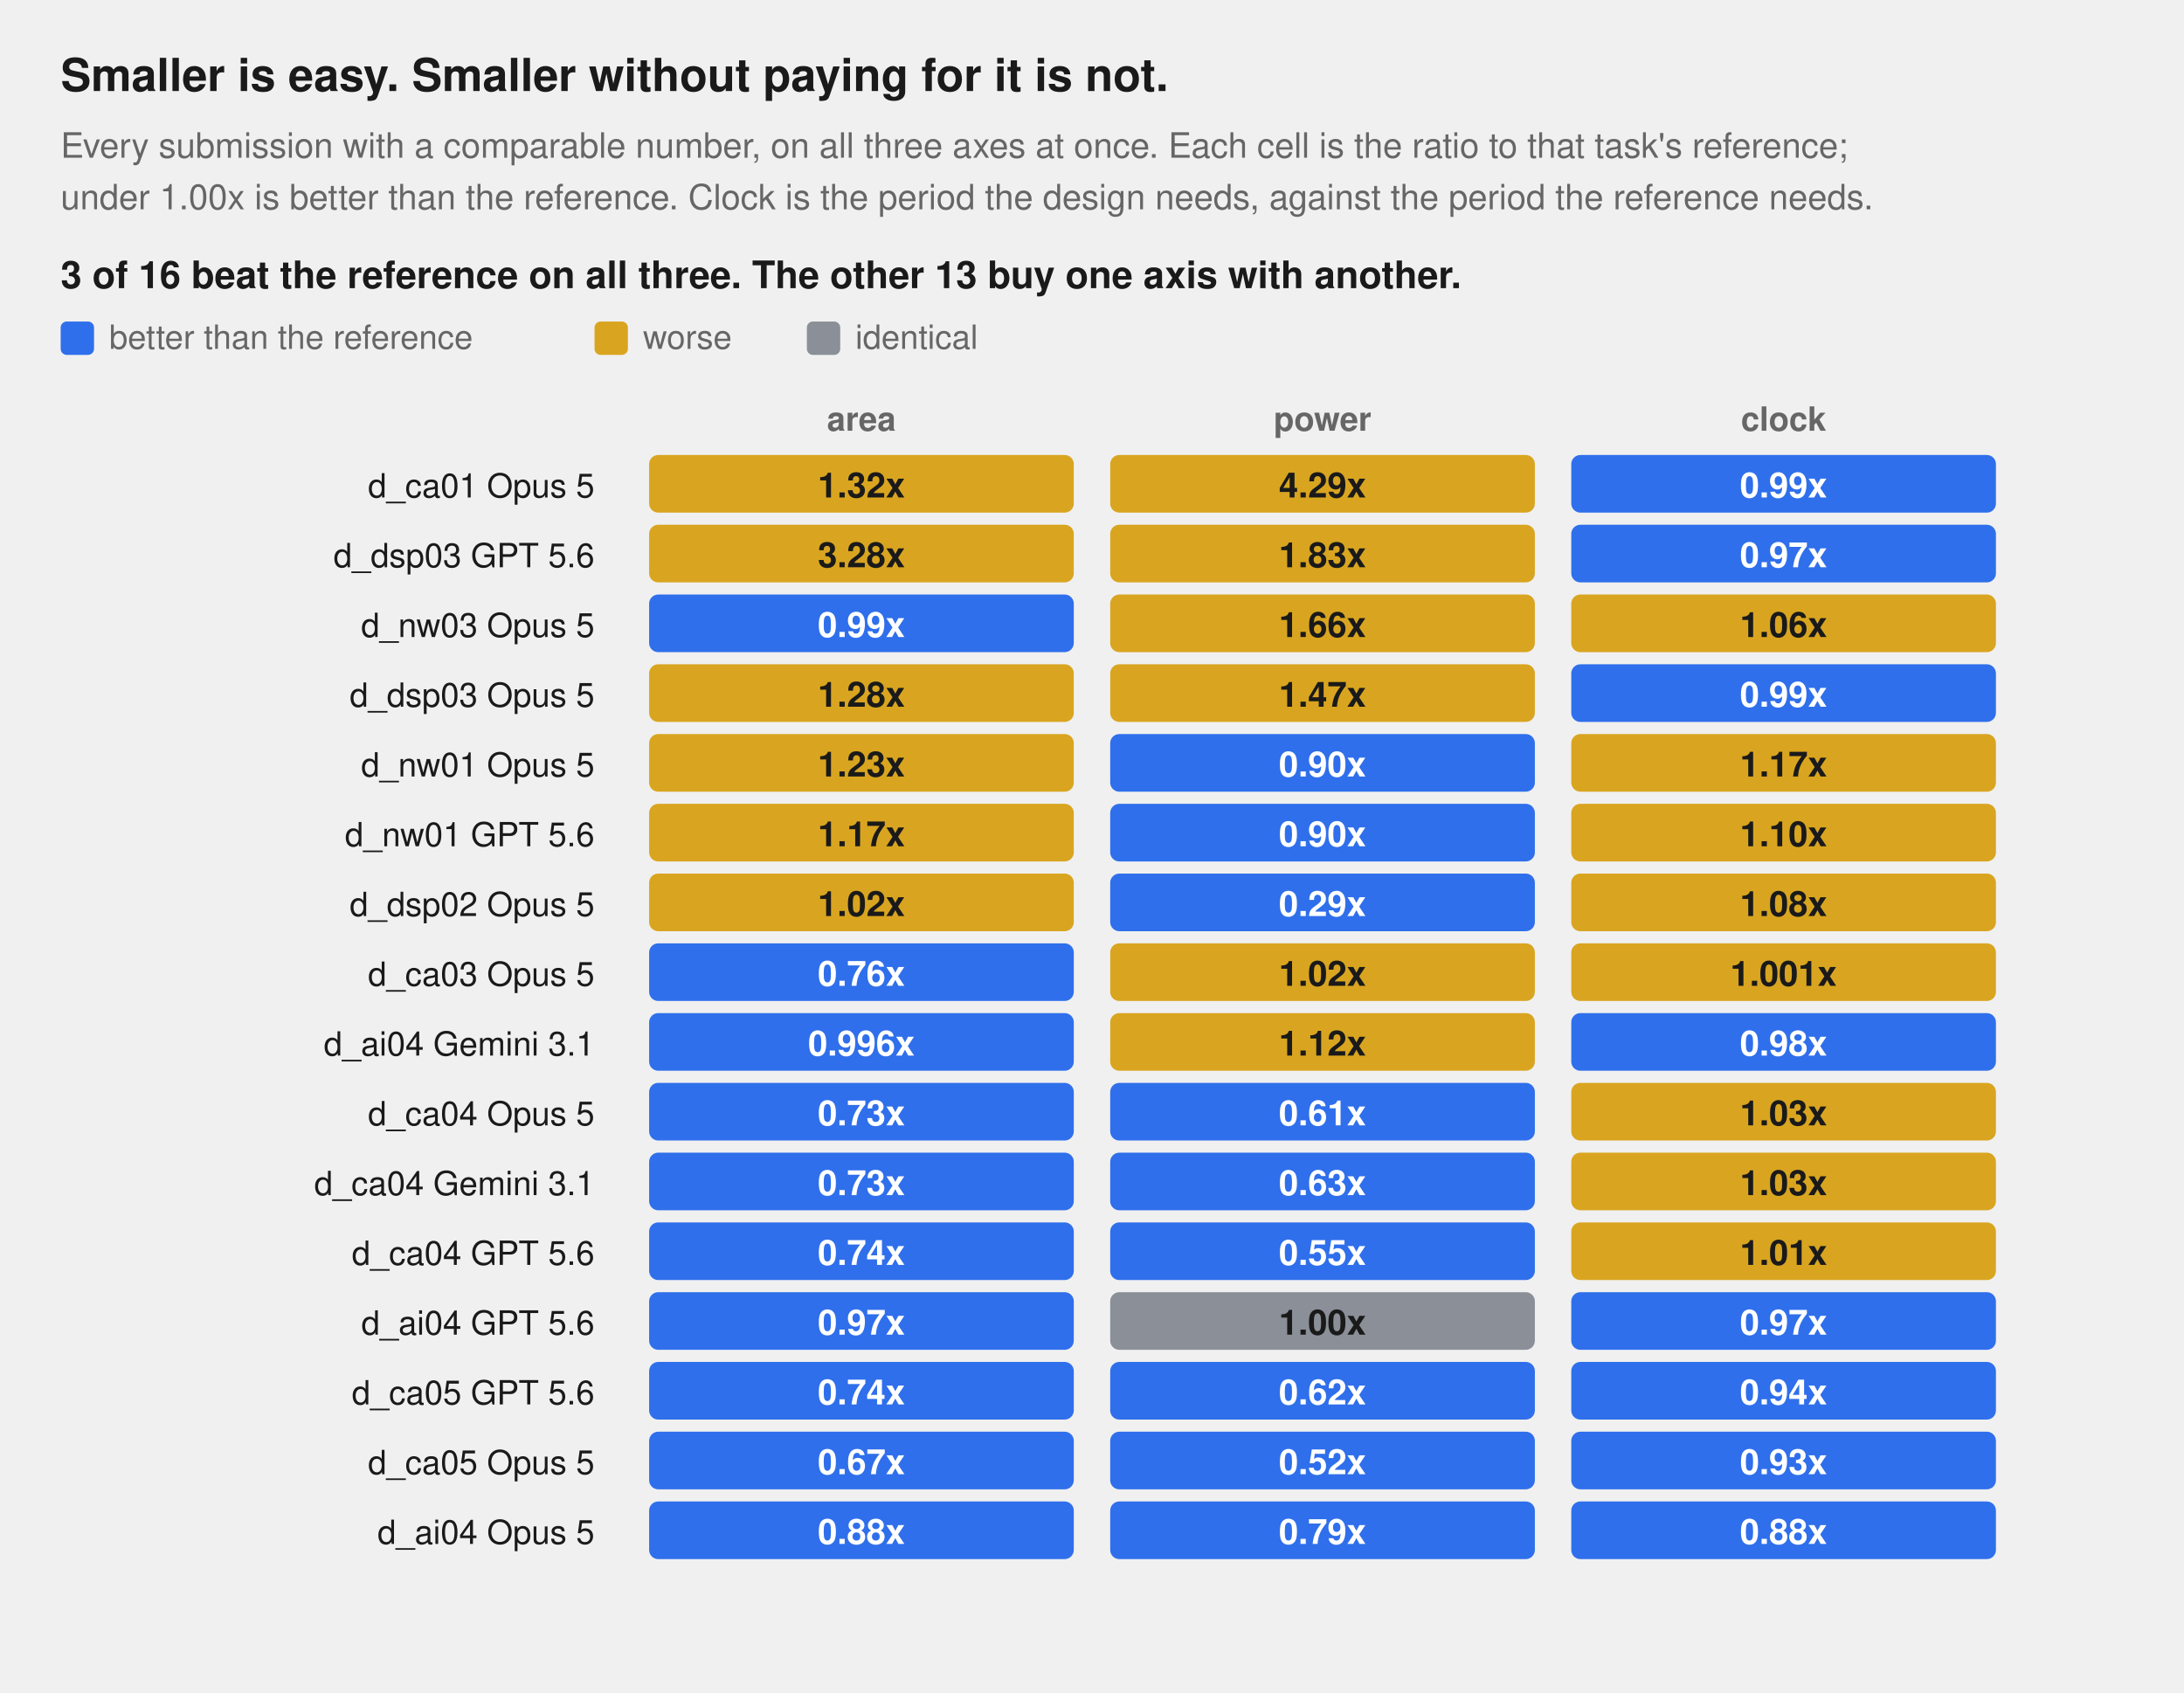
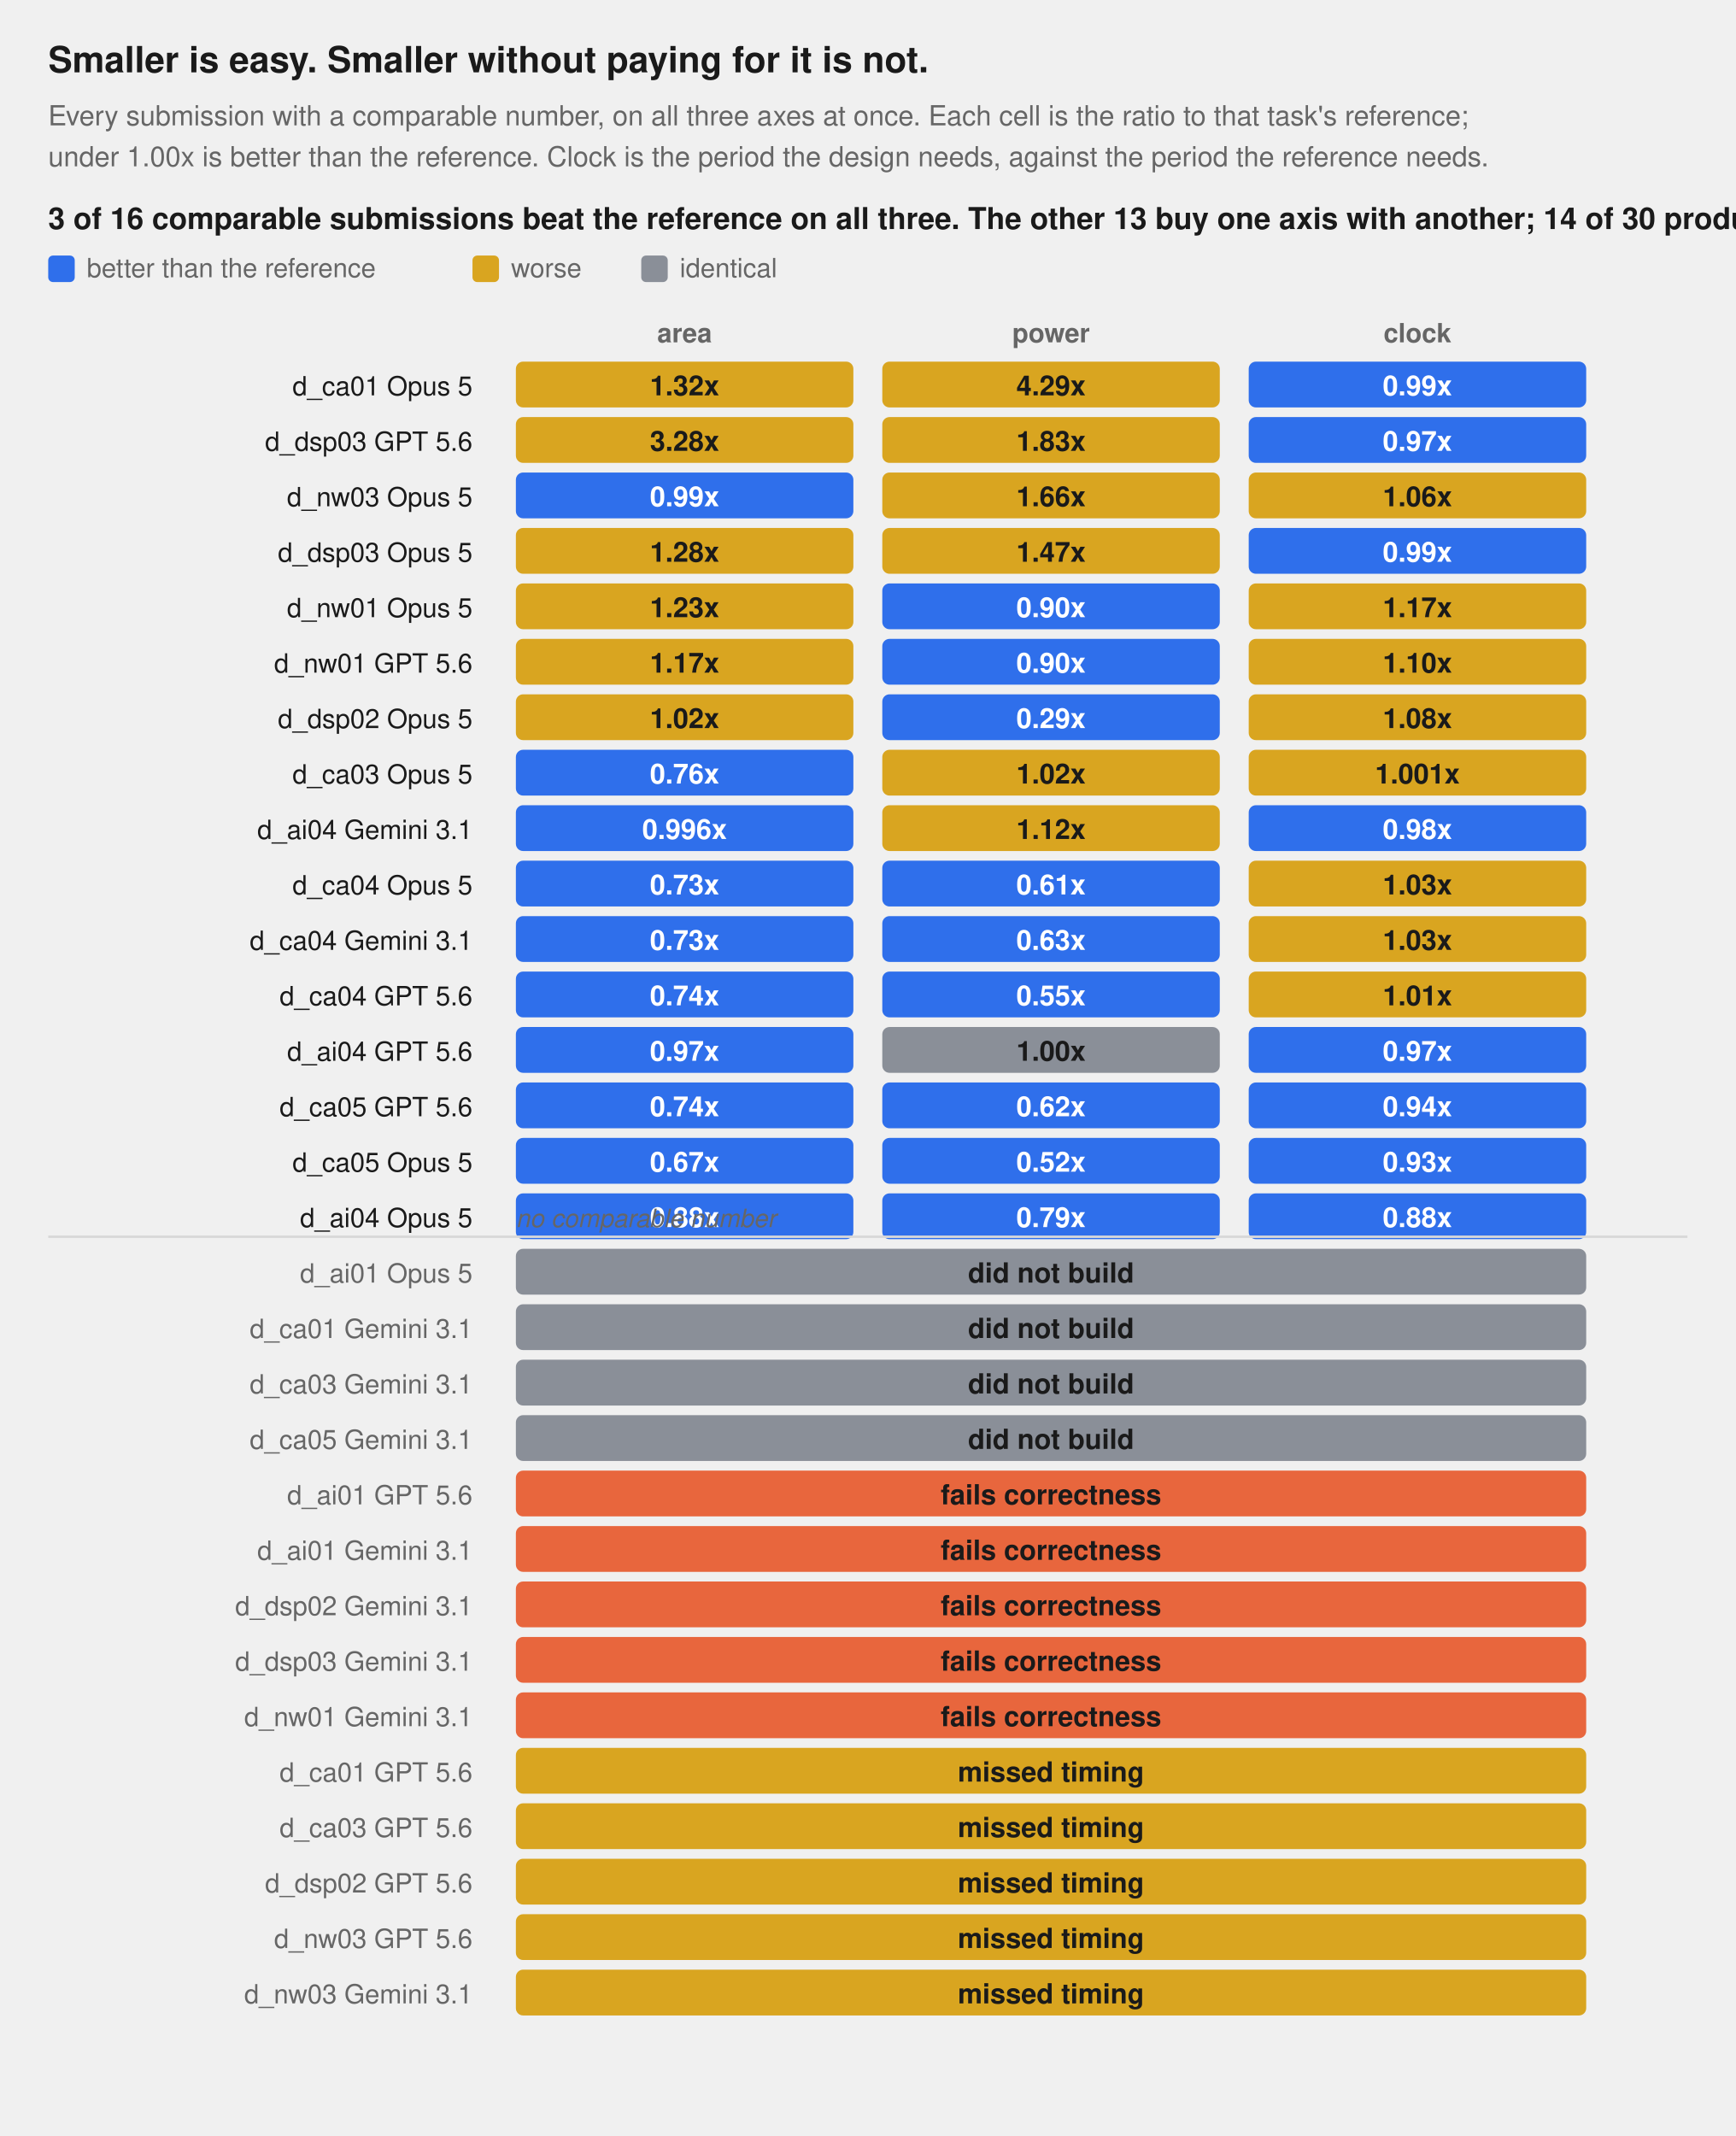
- <svg xmlns="http://www.w3.org/2000/svg" viewBox="0 0 720 558" font-family="-apple-system,BlinkMacSystemFont,Segoe UI,Helvetica,Arial,sans-serif">
-   <rect width="720" height="558" fill="none" />
+ <svg xmlns="http://www.w3.org/2000/svg" viewBox="0 0 720 886" font-family="-apple-system,BlinkMacSystemFont,Segoe UI,Helvetica,Arial,sans-serif">
+   <rect width="720" height="886" fill="none" />
  <text x="20" y="30" fill="#1a1a1a" font-size="15" font-weight="700">Smaller is easy. Smaller without paying for it is not.</text>
  <text x="20" y="52" fill="#666" font-size="11.5">Every submission with a comparable number, on all three axes at once. Each cell is the ratio to that task's reference;</text>
  <text x="20" y="69" fill="#666" font-size="11.5">under 1.00x is better than the reference. Clock is the period the design needs, against the period the reference needs.</text>
-   <text x="20" y="95" fill="#1a1a1a" font-size="12.5" font-weight="700">3 of 16 beat the reference on all three. The other 13 buy one axis with another.</text>
+   <text x="20" y="95" fill="#1a1a1a" font-size="12.5" font-weight="700">3 of 16 comparable submissions beat the reference on all three. The other 13 buy one axis with another; 14 of 30 produce no comparable number at all.</text>
  <rect x="20" y="106" width="11" height="11" rx="2" fill="#2f6feb" />
  <text x="36" y="115" fill="#666" font-size="11">better than the reference</text>
  <rect x="196" y="106" width="11" height="11" rx="2" fill="#d9a520" />
  <text x="212" y="115" fill="#666" font-size="11">worse</text>
  <rect x="266" y="106" width="11" height="11" rx="2" fill="#8a8f98" />
  <text x="282" y="115" fill="#666" font-size="11">identical</text>
  <text x="284" y="142" fill="#666" font-size="11" font-weight="600" text-anchor="middle">area</text>
  <text x="436" y="142" fill="#666" font-size="11" font-weight="600" text-anchor="middle">power</text>
  <text x="588" y="142" fill="#666" font-size="11" font-weight="600" text-anchor="middle">clock</text>
  <text x="196" y="164" fill="#1a1a1a" font-size="11" text-anchor="end">d_ca01  Opus 5</text>
  <rect x="214" y="150" width="140" height="19" rx="3" fill="#d9a520" />
  <text x="284" y="164" fill="#1a1a1a" font-size="11.5" font-weight="600" text-anchor="middle">1.32x</text>
  <rect x="366" y="150" width="140" height="19" rx="3" fill="#d9a520" />
  <text x="436" y="164" fill="#1a1a1a" font-size="11.5" font-weight="600" text-anchor="middle">4.29x</text>
  <rect x="518" y="150" width="140" height="19" rx="3" fill="#2f6feb" />
  <text x="588" y="164" fill="#ffffff" font-size="11.5" font-weight="600" text-anchor="middle">0.99x</text>
  <text x="196" y="187" fill="#1a1a1a" font-size="11" text-anchor="end">d_dsp03  GPT 5.6</text>
  <rect x="214" y="173" width="140" height="19" rx="3" fill="#d9a520" />
  <text x="284" y="187" fill="#1a1a1a" font-size="11.5" font-weight="600" text-anchor="middle">3.28x</text>
  <rect x="366" y="173" width="140" height="19" rx="3" fill="#d9a520" />
  <text x="436" y="187" fill="#1a1a1a" font-size="11.5" font-weight="600" text-anchor="middle">1.83x</text>
  <rect x="518" y="173" width="140" height="19" rx="3" fill="#2f6feb" />
  <text x="588" y="187" fill="#ffffff" font-size="11.5" font-weight="600" text-anchor="middle">0.97x</text>
  <text x="196" y="210" fill="#1a1a1a" font-size="11" text-anchor="end">d_nw03  Opus 5</text>
  <rect x="214" y="196" width="140" height="19" rx="3" fill="#2f6feb" />
  <text x="284" y="210" fill="#ffffff" font-size="11.5" font-weight="600" text-anchor="middle">0.99x</text>
  <rect x="366" y="196" width="140" height="19" rx="3" fill="#d9a520" />
  <text x="436" y="210" fill="#1a1a1a" font-size="11.5" font-weight="600" text-anchor="middle">1.66x</text>
  <rect x="518" y="196" width="140" height="19" rx="3" fill="#d9a520" />
  <text x="588" y="210" fill="#1a1a1a" font-size="11.5" font-weight="600" text-anchor="middle">1.06x</text>
  <text x="196" y="233" fill="#1a1a1a" font-size="11" text-anchor="end">d_dsp03  Opus 5</text>
  <rect x="214" y="219" width="140" height="19" rx="3" fill="#d9a520" />
  <text x="284" y="233" fill="#1a1a1a" font-size="11.5" font-weight="600" text-anchor="middle">1.28x</text>
  <rect x="366" y="219" width="140" height="19" rx="3" fill="#d9a520" />
  <text x="436" y="233" fill="#1a1a1a" font-size="11.5" font-weight="600" text-anchor="middle">1.47x</text>
  <rect x="518" y="219" width="140" height="19" rx="3" fill="#2f6feb" />
  <text x="588" y="233" fill="#ffffff" font-size="11.5" font-weight="600" text-anchor="middle">0.99x</text>
  <text x="196" y="256" fill="#1a1a1a" font-size="11" text-anchor="end">d_nw01  Opus 5</text>
  <rect x="214" y="242" width="140" height="19" rx="3" fill="#d9a520" />
  <text x="284" y="256" fill="#1a1a1a" font-size="11.5" font-weight="600" text-anchor="middle">1.23x</text>
  <rect x="366" y="242" width="140" height="19" rx="3" fill="#2f6feb" />
  <text x="436" y="256" fill="#ffffff" font-size="11.5" font-weight="600" text-anchor="middle">0.90x</text>
  <rect x="518" y="242" width="140" height="19" rx="3" fill="#d9a520" />
  <text x="588" y="256" fill="#1a1a1a" font-size="11.5" font-weight="600" text-anchor="middle">1.17x</text>
  <text x="196" y="279" fill="#1a1a1a" font-size="11" text-anchor="end">d_nw01  GPT 5.6</text>
  <rect x="214" y="265" width="140" height="19" rx="3" fill="#d9a520" />
  <text x="284" y="279" fill="#1a1a1a" font-size="11.5" font-weight="600" text-anchor="middle">1.17x</text>
  <rect x="366" y="265" width="140" height="19" rx="3" fill="#2f6feb" />
  <text x="436" y="279" fill="#ffffff" font-size="11.5" font-weight="600" text-anchor="middle">0.90x</text>
  <rect x="518" y="265" width="140" height="19" rx="3" fill="#d9a520" />
  <text x="588" y="279" fill="#1a1a1a" font-size="11.5" font-weight="600" text-anchor="middle">1.10x</text>
  <text x="196" y="302" fill="#1a1a1a" font-size="11" text-anchor="end">d_dsp02  Opus 5</text>
  <rect x="214" y="288" width="140" height="19" rx="3" fill="#d9a520" />
  <text x="284" y="302" fill="#1a1a1a" font-size="11.5" font-weight="600" text-anchor="middle">1.02x</text>
  <rect x="366" y="288" width="140" height="19" rx="3" fill="#2f6feb" />
  <text x="436" y="302" fill="#ffffff" font-size="11.5" font-weight="600" text-anchor="middle">0.29x</text>
  <rect x="518" y="288" width="140" height="19" rx="3" fill="#d9a520" />
  <text x="588" y="302" fill="#1a1a1a" font-size="11.5" font-weight="600" text-anchor="middle">1.08x</text>
  <text x="196" y="325" fill="#1a1a1a" font-size="11" text-anchor="end">d_ca03  Opus 5</text>
  <rect x="214" y="311" width="140" height="19" rx="3" fill="#2f6feb" />
  <text x="284" y="325" fill="#ffffff" font-size="11.5" font-weight="600" text-anchor="middle">0.76x</text>
  <rect x="366" y="311" width="140" height="19" rx="3" fill="#d9a520" />
  <text x="436" y="325" fill="#1a1a1a" font-size="11.5" font-weight="600" text-anchor="middle">1.02x</text>
  <rect x="518" y="311" width="140" height="19" rx="3" fill="#d9a520" />
  <text x="588" y="325" fill="#1a1a1a" font-size="11.5" font-weight="600" text-anchor="middle">1.001x</text>
  <text x="196" y="348" fill="#1a1a1a" font-size="11" text-anchor="end">d_ai04  Gemini 3.1</text>
  <rect x="214" y="334" width="140" height="19" rx="3" fill="#2f6feb" />
  <text x="284" y="348" fill="#ffffff" font-size="11.5" font-weight="600" text-anchor="middle">0.996x</text>
  <rect x="366" y="334" width="140" height="19" rx="3" fill="#d9a520" />
  <text x="436" y="348" fill="#1a1a1a" font-size="11.5" font-weight="600" text-anchor="middle">1.12x</text>
  <rect x="518" y="334" width="140" height="19" rx="3" fill="#2f6feb" />
  <text x="588" y="348" fill="#ffffff" font-size="11.5" font-weight="600" text-anchor="middle">0.98x</text>
  <text x="196" y="371" fill="#1a1a1a" font-size="11" text-anchor="end">d_ca04  Opus 5</text>
  <rect x="214" y="357" width="140" height="19" rx="3" fill="#2f6feb" />
  <text x="284" y="371" fill="#ffffff" font-size="11.5" font-weight="600" text-anchor="middle">0.73x</text>
  <rect x="366" y="357" width="140" height="19" rx="3" fill="#2f6feb" />
  <text x="436" y="371" fill="#ffffff" font-size="11.5" font-weight="600" text-anchor="middle">0.61x</text>
  <rect x="518" y="357" width="140" height="19" rx="3" fill="#d9a520" />
  <text x="588" y="371" fill="#1a1a1a" font-size="11.5" font-weight="600" text-anchor="middle">1.03x</text>
  <text x="196" y="394" fill="#1a1a1a" font-size="11" text-anchor="end">d_ca04  Gemini 3.1</text>
  <rect x="214" y="380" width="140" height="19" rx="3" fill="#2f6feb" />
  <text x="284" y="394" fill="#ffffff" font-size="11.5" font-weight="600" text-anchor="middle">0.73x</text>
  <rect x="366" y="380" width="140" height="19" rx="3" fill="#2f6feb" />
  <text x="436" y="394" fill="#ffffff" font-size="11.5" font-weight="600" text-anchor="middle">0.63x</text>
  <rect x="518" y="380" width="140" height="19" rx="3" fill="#d9a520" />
  <text x="588" y="394" fill="#1a1a1a" font-size="11.5" font-weight="600" text-anchor="middle">1.03x</text>
  <text x="196" y="417" fill="#1a1a1a" font-size="11" text-anchor="end">d_ca04  GPT 5.6</text>
  <rect x="214" y="403" width="140" height="19" rx="3" fill="#2f6feb" />
  <text x="284" y="417" fill="#ffffff" font-size="11.5" font-weight="600" text-anchor="middle">0.74x</text>
  <rect x="366" y="403" width="140" height="19" rx="3" fill="#2f6feb" />
  <text x="436" y="417" fill="#ffffff" font-size="11.5" font-weight="600" text-anchor="middle">0.55x</text>
  <rect x="518" y="403" width="140" height="19" rx="3" fill="#d9a520" />
  <text x="588" y="417" fill="#1a1a1a" font-size="11.5" font-weight="600" text-anchor="middle">1.01x</text>
  <text x="196" y="440" fill="#1a1a1a" font-size="11" text-anchor="end">d_ai04  GPT 5.6</text>
  <rect x="214" y="426" width="140" height="19" rx="3" fill="#2f6feb" />
  <text x="284" y="440" fill="#ffffff" font-size="11.5" font-weight="600" text-anchor="middle">0.97x</text>
  <rect x="366" y="426" width="140" height="19" rx="3" fill="#8a8f98" />
  <text x="436" y="440" fill="#1a1a1a" font-size="11.5" font-weight="600" text-anchor="middle">1.00x</text>
  <rect x="518" y="426" width="140" height="19" rx="3" fill="#2f6feb" />
  <text x="588" y="440" fill="#ffffff" font-size="11.5" font-weight="600" text-anchor="middle">0.97x</text>
  <text x="196" y="463" fill="#1a1a1a" font-size="11" text-anchor="end">d_ca05  GPT 5.6</text>
  <rect x="214" y="449" width="140" height="19" rx="3" fill="#2f6feb" />
  <text x="284" y="463" fill="#ffffff" font-size="11.5" font-weight="600" text-anchor="middle">0.74x</text>
  <rect x="366" y="449" width="140" height="19" rx="3" fill="#2f6feb" />
  <text x="436" y="463" fill="#ffffff" font-size="11.5" font-weight="600" text-anchor="middle">0.62x</text>
  <rect x="518" y="449" width="140" height="19" rx="3" fill="#2f6feb" />
  <text x="588" y="463" fill="#ffffff" font-size="11.5" font-weight="600" text-anchor="middle">0.94x</text>
  <text x="196" y="486" fill="#1a1a1a" font-size="11" text-anchor="end">d_ca05  Opus 5</text>
  <rect x="214" y="472" width="140" height="19" rx="3" fill="#2f6feb" />
  <text x="284" y="486" fill="#ffffff" font-size="11.5" font-weight="600" text-anchor="middle">0.67x</text>
  <rect x="366" y="472" width="140" height="19" rx="3" fill="#2f6feb" />
  <text x="436" y="486" fill="#ffffff" font-size="11.5" font-weight="600" text-anchor="middle">0.52x</text>
  <rect x="518" y="472" width="140" height="19" rx="3" fill="#2f6feb" />
  <text x="588" y="486" fill="#ffffff" font-size="11.5" font-weight="600" text-anchor="middle">0.93x</text>
  <text x="196" y="509" fill="#1a1a1a" font-size="11" text-anchor="end">d_ai04  Opus 5</text>
  <rect x="214" y="495" width="140" height="19" rx="3" fill="#2f6feb" />
  <text x="284" y="509" fill="#ffffff" font-size="11.5" font-weight="600" text-anchor="middle">0.88x</text>
  <rect x="366" y="495" width="140" height="19" rx="3" fill="#2f6feb" />
  <text x="436" y="509" fill="#ffffff" font-size="11.5" font-weight="600" text-anchor="middle">0.79x</text>
  <rect x="518" y="495" width="140" height="19" rx="3" fill="#2f6feb" />
  <text x="588" y="509" fill="#ffffff" font-size="11.5" font-weight="600" text-anchor="middle">0.88x</text>
+   <line x1="20" y1="513" x2="700" y2="513" stroke="#d8d8d8" stroke-width="1" />
+   <text x="214" y="509" fill="#666" font-size="10.5" font-style="italic">no comparable number</text>
+   <text x="196" y="532" fill="#666" font-size="11" text-anchor="end">d_ai01  Opus 5</text>
+   <rect x="214" y="518" width="444" height="19" rx="3" fill="#8a8f98" />
+   <text x="436" y="532" fill="#1a1a1a" font-size="11.5" font-weight="600" text-anchor="middle">did not build</text>
+   <text x="196" y="555" fill="#666" font-size="11" text-anchor="end">d_ca01  Gemini 3.1</text>
+   <rect x="214" y="541" width="444" height="19" rx="3" fill="#8a8f98" />
+   <text x="436" y="555" fill="#1a1a1a" font-size="11.5" font-weight="600" text-anchor="middle">did not build</text>
+   <text x="196" y="578" fill="#666" font-size="11" text-anchor="end">d_ca03  Gemini 3.1</text>
+   <rect x="214" y="564" width="444" height="19" rx="3" fill="#8a8f98" />
+   <text x="436" y="578" fill="#1a1a1a" font-size="11.5" font-weight="600" text-anchor="middle">did not build</text>
+   <text x="196" y="601" fill="#666" font-size="11" text-anchor="end">d_ca05  Gemini 3.1</text>
+   <rect x="214" y="587" width="444" height="19" rx="3" fill="#8a8f98" />
+   <text x="436" y="601" fill="#1a1a1a" font-size="11.5" font-weight="600" text-anchor="middle">did not build</text>
+   <text x="196" y="624" fill="#666" font-size="11" text-anchor="end">d_ai01  GPT 5.6</text>
+   <rect x="214" y="610" width="444" height="19" rx="3" fill="#e8663d" />
+   <text x="436" y="624" fill="#1a1a1a" font-size="11.5" font-weight="600" text-anchor="middle">fails correctness</text>
+   <text x="196" y="647" fill="#666" font-size="11" text-anchor="end">d_ai01  Gemini 3.1</text>
+   <rect x="214" y="633" width="444" height="19" rx="3" fill="#e8663d" />
+   <text x="436" y="647" fill="#1a1a1a" font-size="11.5" font-weight="600" text-anchor="middle">fails correctness</text>
+   <text x="196" y="670" fill="#666" font-size="11" text-anchor="end">d_dsp02  Gemini 3.1</text>
+   <rect x="214" y="656" width="444" height="19" rx="3" fill="#e8663d" />
+   <text x="436" y="670" fill="#1a1a1a" font-size="11.5" font-weight="600" text-anchor="middle">fails correctness</text>
+   <text x="196" y="693" fill="#666" font-size="11" text-anchor="end">d_dsp03  Gemini 3.1</text>
+   <rect x="214" y="679" width="444" height="19" rx="3" fill="#e8663d" />
+   <text x="436" y="693" fill="#1a1a1a" font-size="11.5" font-weight="600" text-anchor="middle">fails correctness</text>
+   <text x="196" y="716" fill="#666" font-size="11" text-anchor="end">d_nw01  Gemini 3.1</text>
+   <rect x="214" y="702" width="444" height="19" rx="3" fill="#e8663d" />
+   <text x="436" y="716" fill="#1a1a1a" font-size="11.5" font-weight="600" text-anchor="middle">fails correctness</text>
+   <text x="196" y="739" fill="#666" font-size="11" text-anchor="end">d_ca01  GPT 5.6</text>
+   <rect x="214" y="725" width="444" height="19" rx="3" fill="#d9a520" />
+   <text x="436" y="739" fill="#1a1a1a" font-size="11.5" font-weight="600" text-anchor="middle">missed timing</text>
+   <text x="196" y="762" fill="#666" font-size="11" text-anchor="end">d_ca03  GPT 5.6</text>
+   <rect x="214" y="748" width="444" height="19" rx="3" fill="#d9a520" />
+   <text x="436" y="762" fill="#1a1a1a" font-size="11.5" font-weight="600" text-anchor="middle">missed timing</text>
+   <text x="196" y="785" fill="#666" font-size="11" text-anchor="end">d_dsp02  GPT 5.6</text>
+   <rect x="214" y="771" width="444" height="19" rx="3" fill="#d9a520" />
+   <text x="436" y="785" fill="#1a1a1a" font-size="11.5" font-weight="600" text-anchor="middle">missed timing</text>
+   <text x="196" y="808" fill="#666" font-size="11" text-anchor="end">d_nw03  GPT 5.6</text>
+   <rect x="214" y="794" width="444" height="19" rx="3" fill="#d9a520" />
+   <text x="436" y="808" fill="#1a1a1a" font-size="11.5" font-weight="600" text-anchor="middle">missed timing</text>
+   <text x="196" y="831" fill="#666" font-size="11" text-anchor="end">d_nw03  Gemini 3.1</text>
+   <rect x="214" y="817" width="444" height="19" rx="3" fill="#d9a520" />
+   <text x="436" y="831" fill="#1a1a1a" font-size="11.5" font-weight="600" text-anchor="middle">missed timing</text>
</svg>
